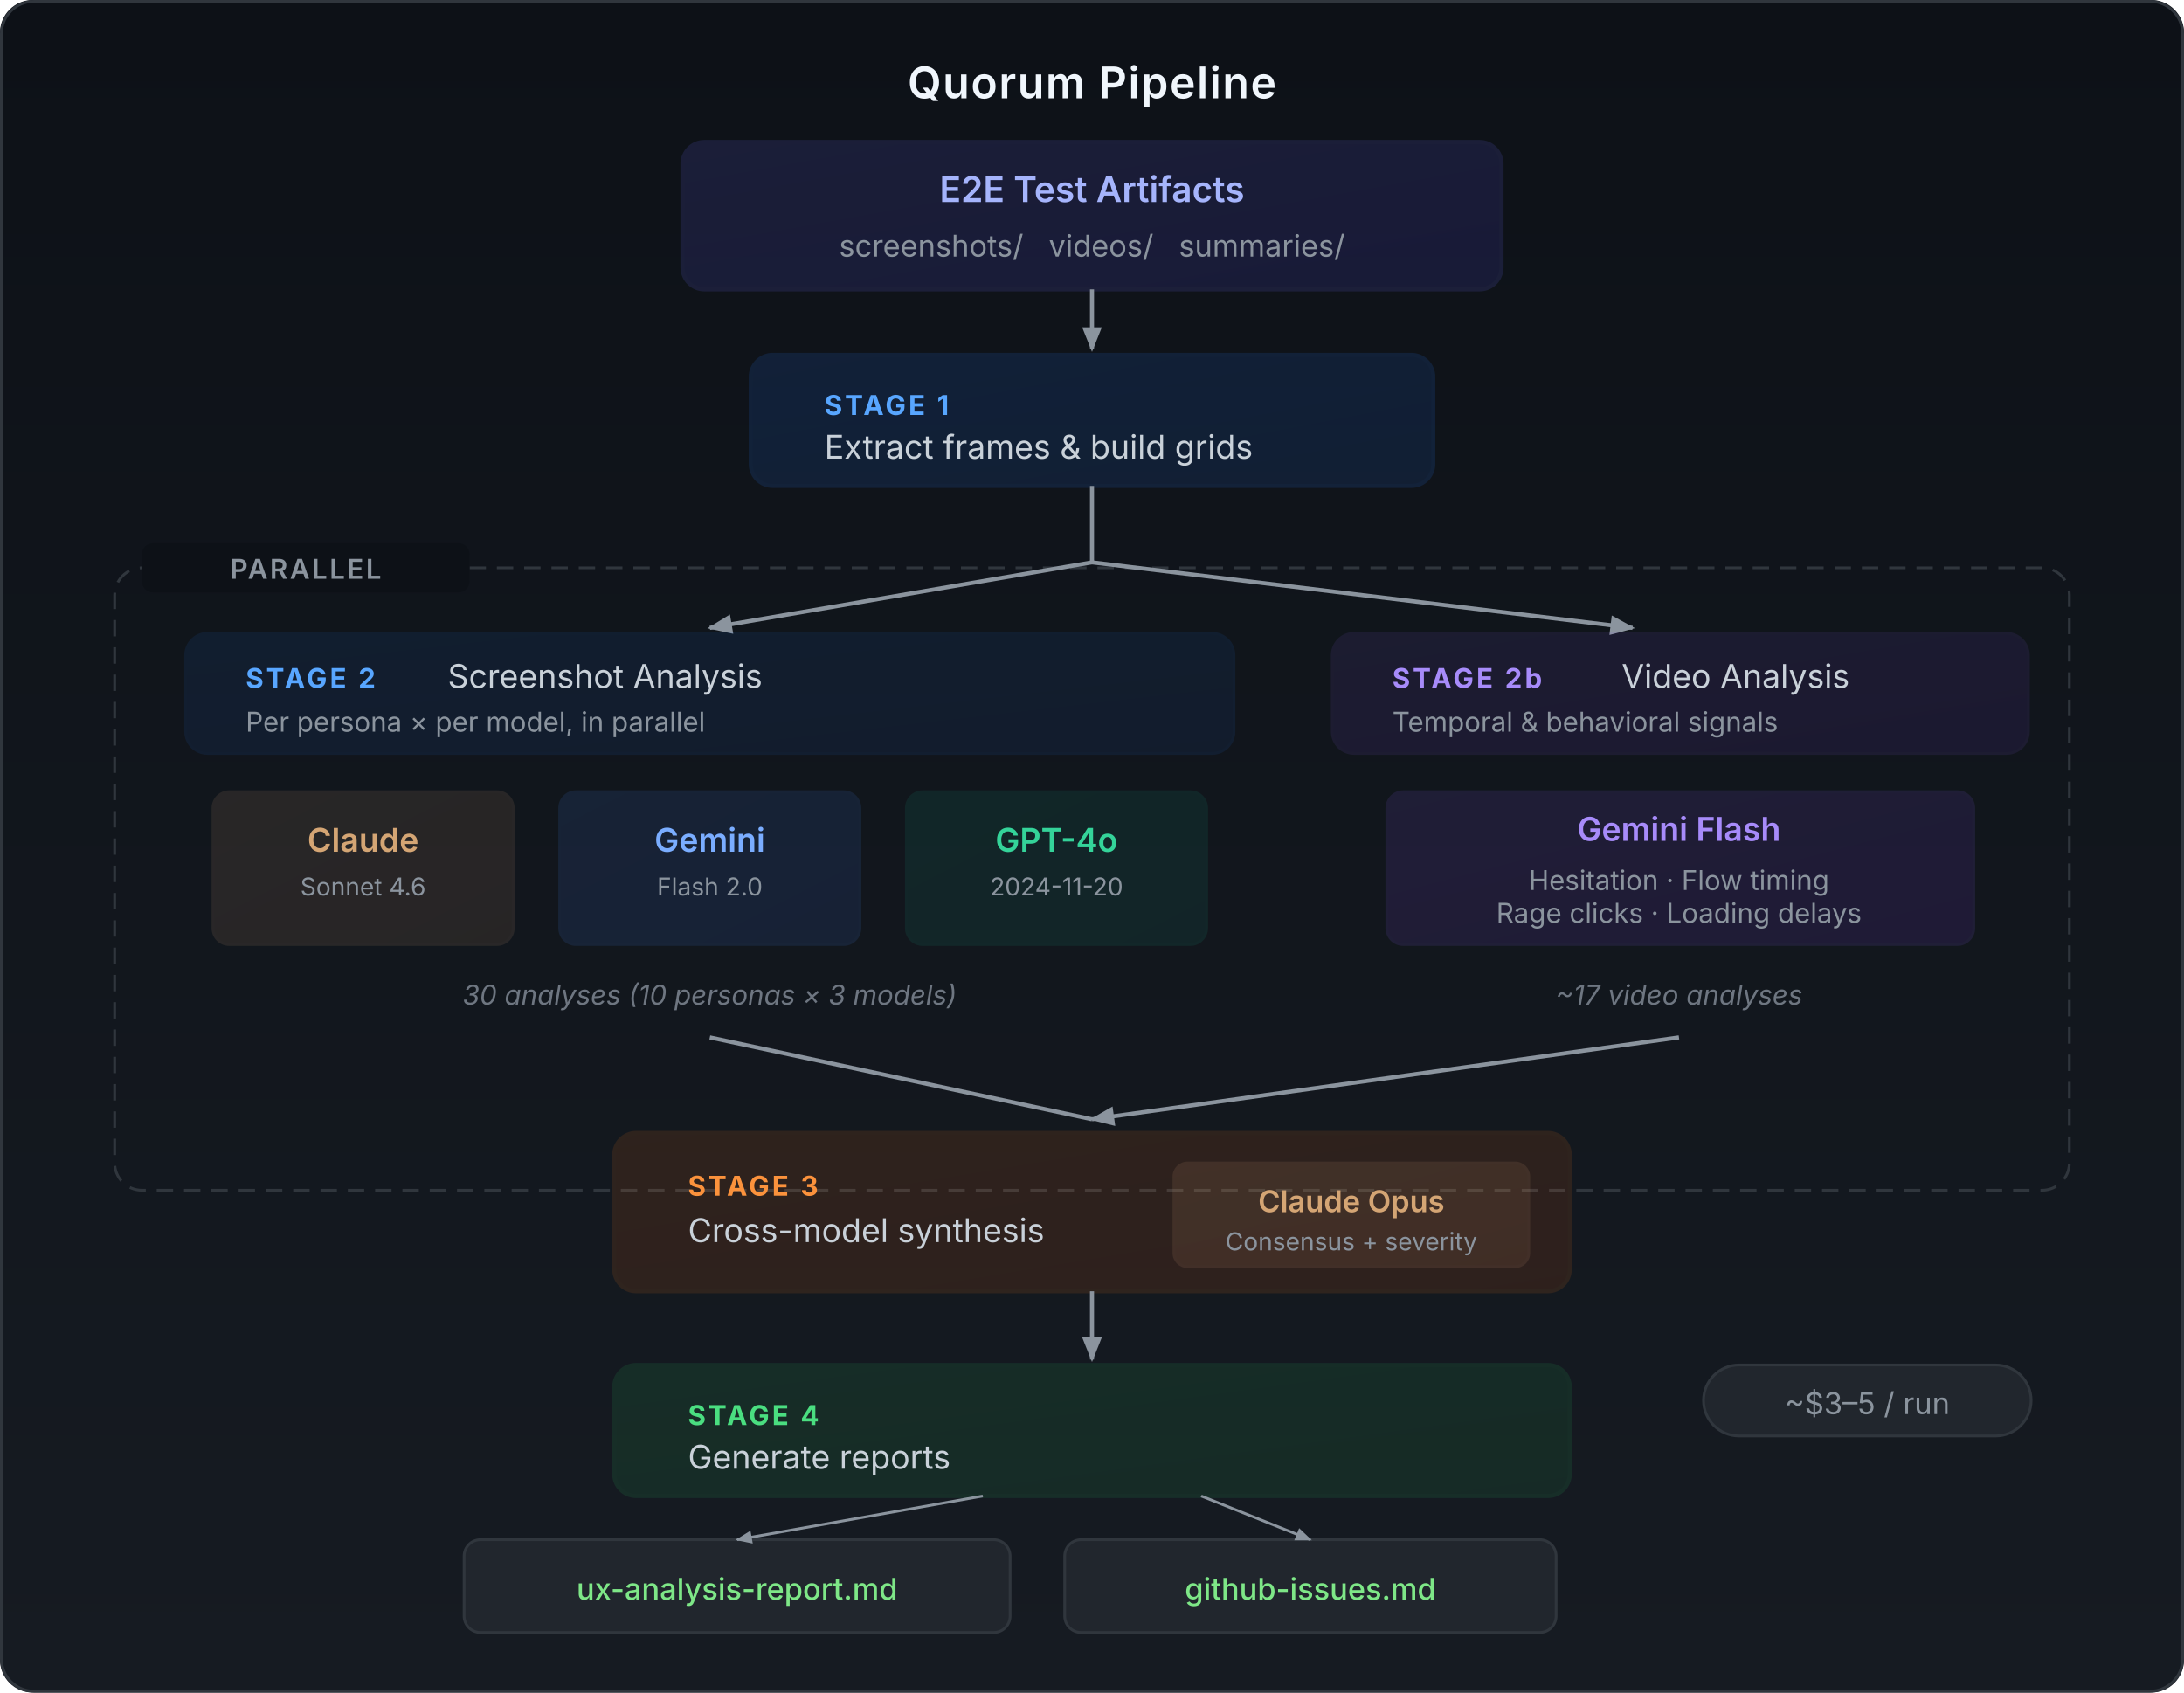
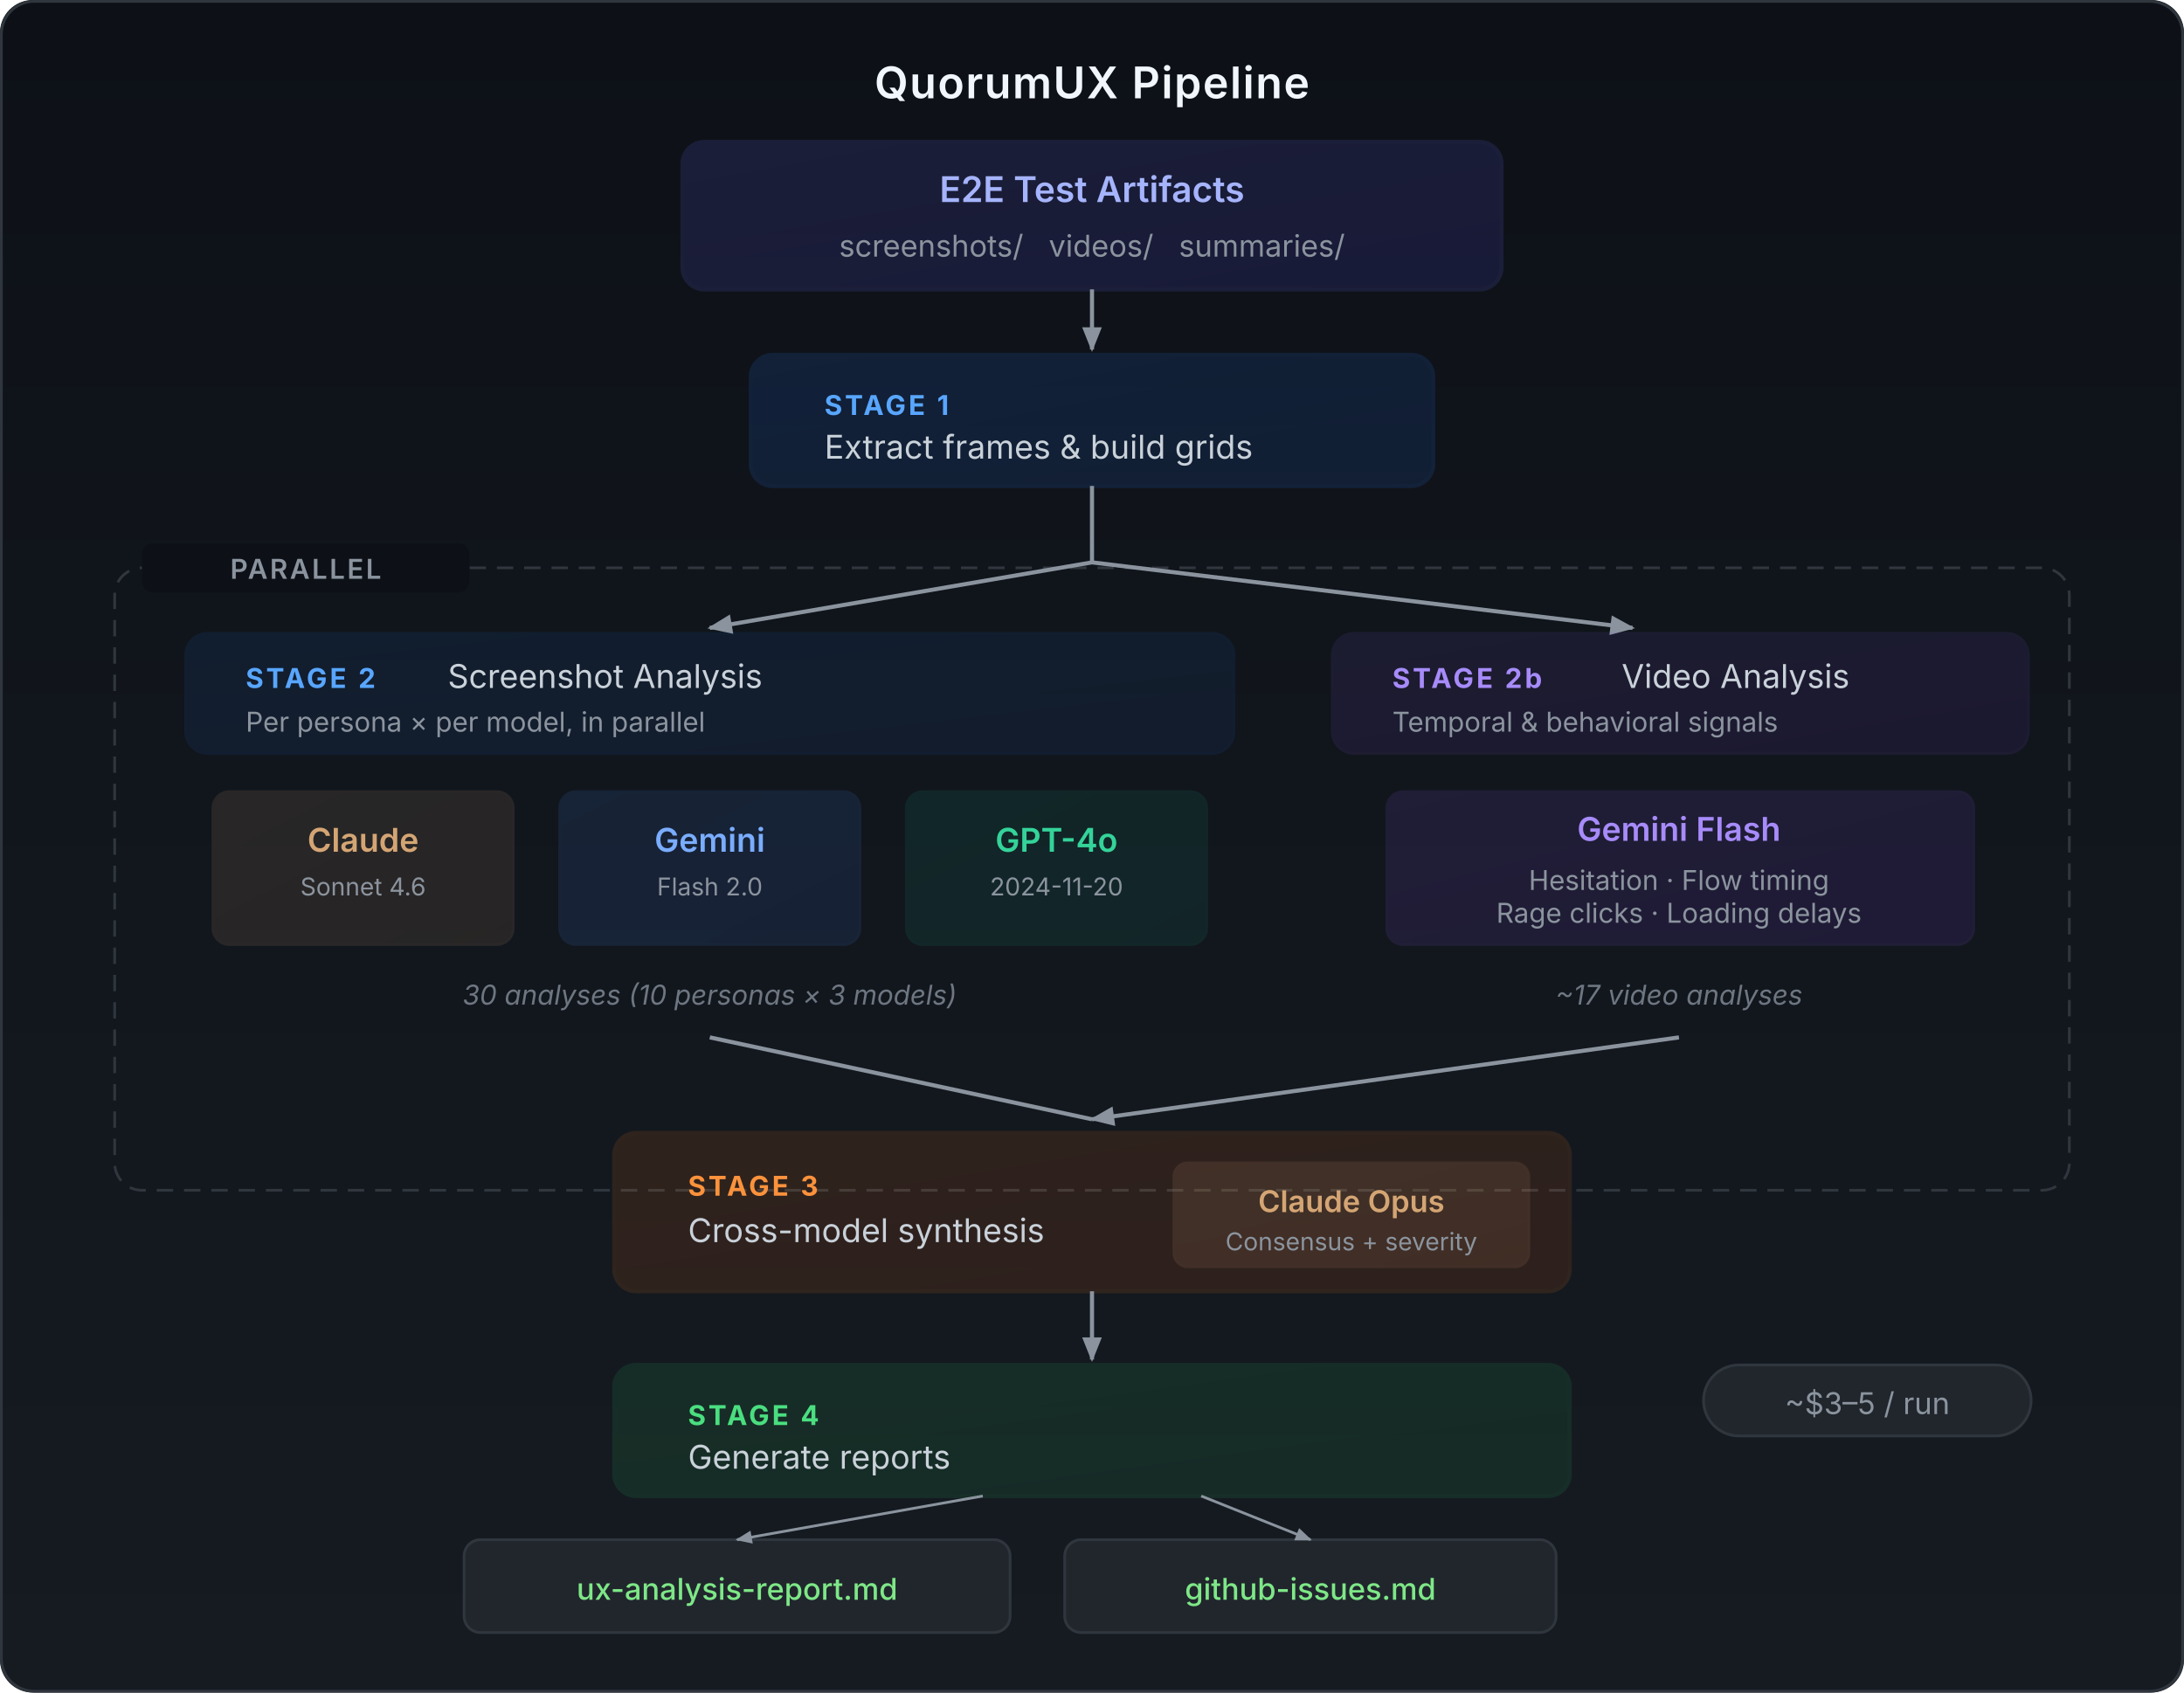
<svg xmlns="http://www.w3.org/2000/svg" viewBox="0 0 800 620" font-family="'Inter', 'Segoe UI', system-ui, -apple-system, sans-serif">
  <defs>
    <linearGradient id="bg" x1="0" y1="0" x2="0" y2="1">
      <stop offset="0%" stop-color="#0d1117" />
      <stop offset="100%" stop-color="#161b22" />
    </linearGradient>
    <linearGradient id="stage1" x1="0" y1="0" x2="1" y2="1">
      <stop offset="0%" stop-color="#1f6feb" />
      <stop offset="100%" stop-color="#1a5bc4" />
    </linearGradient>
    <linearGradient id="claude" x1="0" y1="0" x2="1" y2="1">
      <stop offset="0%" stop-color="#d4a574" />
      <stop offset="100%" stop-color="#c4935f" />
    </linearGradient>
    <linearGradient id="gemini" x1="0" y1="0" x2="1" y2="1">
      <stop offset="0%" stop-color="#4285f4" />
      <stop offset="100%" stop-color="#3b78e7" />
    </linearGradient>
    <linearGradient id="gpt" x1="0" y1="0" x2="1" y2="1">
      <stop offset="0%" stop-color="#10a37f" />
      <stop offset="100%" stop-color="#0e9272" />
    </linearGradient>
    <linearGradient id="video" x1="0" y1="0" x2="1" y2="1">
      <stop offset="0%" stop-color="#8b5cf6" />
      <stop offset="100%" stop-color="#7c3aed" />
    </linearGradient>
    <linearGradient id="synthesis" x1="0" y1="0" x2="1" y2="1">
      <stop offset="0%" stop-color="#f97316" />
      <stop offset="100%" stop-color="#ea580c" />
    </linearGradient>
    <linearGradient id="report" x1="0" y1="0" x2="1" y2="1">
      <stop offset="0%" stop-color="#22c55e" />
      <stop offset="100%" stop-color="#16a34a" />
    </linearGradient>
    <linearGradient id="input" x1="0" y1="0" x2="1" y2="1">
      <stop offset="0%" stop-color="#6366f1" />
      <stop offset="100%" stop-color="#4f46e5" />
    </linearGradient>
    <filter id="glow">
      <feGaussianBlur stdDeviation="2" result="blur" />
      <feMerge>
        <feMergeNode in="blur" />
        <feMergeNode in="SourceGraphic" />
      </feMerge>
    </filter>
    <marker id="arrow" viewBox="0 0 10 10" refX="9" refY="5" markerWidth="6" markerHeight="6" orient="auto-start-reverse">
      <path d="M 0 1 L 10 5 L 0 9 z" fill="#8b949e" />
    </marker>
    <marker id="arrowBlue" viewBox="0 0 10 10" refX="9" refY="5" markerWidth="6" markerHeight="6" orient="auto-start-reverse">
      <path d="M 0 1 L 10 5 L 0 9 z" fill="#58a6ff" />
    </marker>
  </defs>
  <rect width="800" height="620" rx="12" fill="url(#bg)" />
  <rect x="0.5" y="0.5" width="799" height="619" rx="12" fill="none" stroke="#30363d" stroke-width="1" />
-   <text x="400" y="36" text-anchor="middle" fill="#f0f6fc" font-size="16" font-weight="600" letter-spacing="0.5">Quorum Pipeline</text>
+   <text x="400" y="36" text-anchor="middle" fill="#f0f6fc" font-size="16" font-weight="600" letter-spacing="0.5">QuorumUX Pipeline</text>
  <rect x="250" y="52" width="300" height="54" rx="8" fill="url(#input)" opacity="0.15" stroke="#6366f1" stroke-width="1.5" />
  <text x="400" y="74" text-anchor="middle" fill="#a5b4fc" font-size="13" font-weight="600">E2E Test Artifacts</text>
  <text x="400" y="94" text-anchor="middle" fill="#8b949e" font-size="11">screenshots/   videos/   summaries/</text>
  <line x1="400" y1="106" x2="400" y2="128" stroke="#8b949e" stroke-width="1.5" marker-end="url(#arrow)" />
  <rect x="275" y="130" width="250" height="48" rx="8" fill="url(#stage1)" opacity="0.15" stroke="#1f6feb" stroke-width="1.5" />
  <text x="302" y="152" fill="#58a6ff" font-size="10" font-weight="700" letter-spacing="1">STAGE 1</text>
  <text x="302" y="168" fill="#c9d1d9" font-size="12">Extract frames &amp; build grids</text>
  <line x1="400" y1="178" x2="400" y2="206" stroke="#8b949e" stroke-width="1.5" />
  <rect x="42" y="208" width="716" height="228" rx="10" fill="none" stroke="#30363d" stroke-width="1" stroke-dasharray="6,4" />
  <rect x="52" y="199" width="120" height="18" rx="4" fill="#0d1117" />
  <text x="112" y="212" text-anchor="middle" fill="#8b949e" font-size="10" font-weight="600" letter-spacing="0.8">PARALLEL</text>
  <line x1="400" y1="206" x2="260" y2="230" stroke="#8b949e" stroke-width="1.5" marker-end="url(#arrow)" />
  <line x1="400" y1="206" x2="598" y2="230" stroke="#8b949e" stroke-width="1.5" marker-end="url(#arrow)" />
  <rect x="68" y="232" width="384" height="44" rx="8" fill="url(#stage1)" opacity="0.1" stroke="#1f6feb" stroke-width="1" />
  <text x="90" y="252" fill="#58a6ff" font-size="10" font-weight="700" letter-spacing="1">STAGE 2</text>
  <text x="164" y="252" fill="#c9d1d9" font-size="12">Screenshot Analysis</text>
  <text x="90" y="268" fill="#8b949e" font-size="10">Per persona × per model, in parallel</text>
  <rect x="78" y="290" width="110" height="56" rx="6" fill="url(#claude)" opacity="0.12" stroke="#d4a574" stroke-width="1" />
  <text x="133" y="312" text-anchor="middle" fill="#d4a574" font-size="12" font-weight="600">Claude</text>
  <text x="133" y="328" text-anchor="middle" fill="#8b949e" font-size="9">Sonnet 4.6</text>
  <rect x="205" y="290" width="110" height="56" rx="6" fill="url(#gemini)" opacity="0.12" stroke="#4285f4" stroke-width="1" />
  <text x="260" y="312" text-anchor="middle" fill="#7aadff" font-size="12" font-weight="600">Gemini</text>
  <text x="260" y="328" text-anchor="middle" fill="#8b949e" font-size="9">Flash 2.0</text>
  <rect x="332" y="290" width="110" height="56" rx="6" fill="url(#gpt)" opacity="0.12" stroke="#10a37f" stroke-width="1" />
  <text x="387" y="312" text-anchor="middle" fill="#34d399" font-size="12" font-weight="600">GPT-4o</text>
  <text x="387" y="328" text-anchor="middle" fill="#8b949e" font-size="9">2024-11-20</text>
  <rect x="488" y="232" width="255" height="44" rx="8" fill="url(#video)" opacity="0.1" stroke="#8b5cf6" stroke-width="1" />
  <text x="510" y="252" fill="#a78bfa" font-size="10" font-weight="700" letter-spacing="1">STAGE 2b</text>
  <text x="594" y="252" fill="#c9d1d9" font-size="12">Video Analysis</text>
  <text x="510" y="268" fill="#8b949e" font-size="10">Temporal &amp; behavioral signals</text>
  <rect x="508" y="290" width="215" height="56" rx="6" fill="url(#video)" opacity="0.12" stroke="#8b5cf6" stroke-width="1" />
  <text x="615" y="308" text-anchor="middle" fill="#a78bfa" font-size="12" font-weight="600">Gemini Flash</text>
  <text x="615" y="326" text-anchor="middle" fill="#8b949e" font-size="10">Hesitation · Flow timing</text>
  <text x="615" y="338" text-anchor="middle" fill="#8b949e" font-size="10">Rage clicks · Loading delays</text>
  <text x="260" y="368" text-anchor="middle" fill="#6e7681" font-size="10" font-style="italic">30 analyses (10 personas × 3 models)</text>
  <text x="615" y="368" text-anchor="middle" fill="#6e7681" font-size="10" font-style="italic">~17 video analyses</text>
  <line x1="260" y1="380" x2="400" y2="410" stroke="#8b949e" stroke-width="1.5" />
  <line x1="615" y1="380" x2="400" y2="410" stroke="#8b949e" stroke-width="1.5" marker-end="url(#arrow)" />
  <rect x="225" y="415" width="350" height="58" rx="8" fill="url(#synthesis)" opacity="0.12" stroke="#f97316" stroke-width="1.5" />
  <text x="252" y="438" fill="#fb923c" font-size="10" font-weight="700" letter-spacing="1">STAGE 3</text>
  <text x="252" y="455" fill="#c9d1d9" font-size="12">Cross-model synthesis</text>
  <rect x="430" y="426" width="130" height="38" rx="5" fill="url(#claude)" opacity="0.12" stroke="#d4a574" stroke-width="1" />
  <text x="495" y="444" text-anchor="middle" fill="#d4a574" font-size="11" font-weight="600">Claude Opus</text>
  <text x="495" y="458" text-anchor="middle" fill="#8b949e" font-size="9">Consensus + severity</text>
  <line x1="400" y1="473" x2="400" y2="498" stroke="#8b949e" stroke-width="1.5" marker-end="url(#arrow)" />
  <rect x="225" y="500" width="350" height="48" rx="8" fill="url(#report)" opacity="0.12" stroke="#22c55e" stroke-width="1.5" />
  <text x="252" y="522" fill="#4ade80" font-size="10" font-weight="700" letter-spacing="1">STAGE 4</text>
  <text x="252" y="538" fill="#c9d1d9" font-size="12">Generate reports</text>
  <rect x="170" y="564" width="200" height="34" rx="6" fill="#21262d" stroke="#30363d" stroke-width="1" />
  <text x="270" y="586" text-anchor="middle" fill="#7ee787" font-size="11" font-weight="500">ux-analysis-report.md</text>
  <rect x="390" y="564" width="180" height="34" rx="6" fill="#21262d" stroke="#30363d" stroke-width="1" />
  <text x="480" y="586" text-anchor="middle" fill="#7ee787" font-size="11" font-weight="500">github-issues.md</text>
  <line x1="360" y1="548" x2="270" y2="564" stroke="#8b949e" stroke-width="1" marker-end="url(#arrow)" />
  <line x1="440" y1="548" x2="480" y2="564" stroke="#8b949e" stroke-width="1" marker-end="url(#arrow)" />
  <rect x="624" y="500" width="120" height="26" rx="13" fill="#21262d" stroke="#30363d" stroke-width="1" />
  <text x="684" y="518" text-anchor="middle" fill="#8b949e" font-size="11">~$3–5 / run</text>
</svg>
